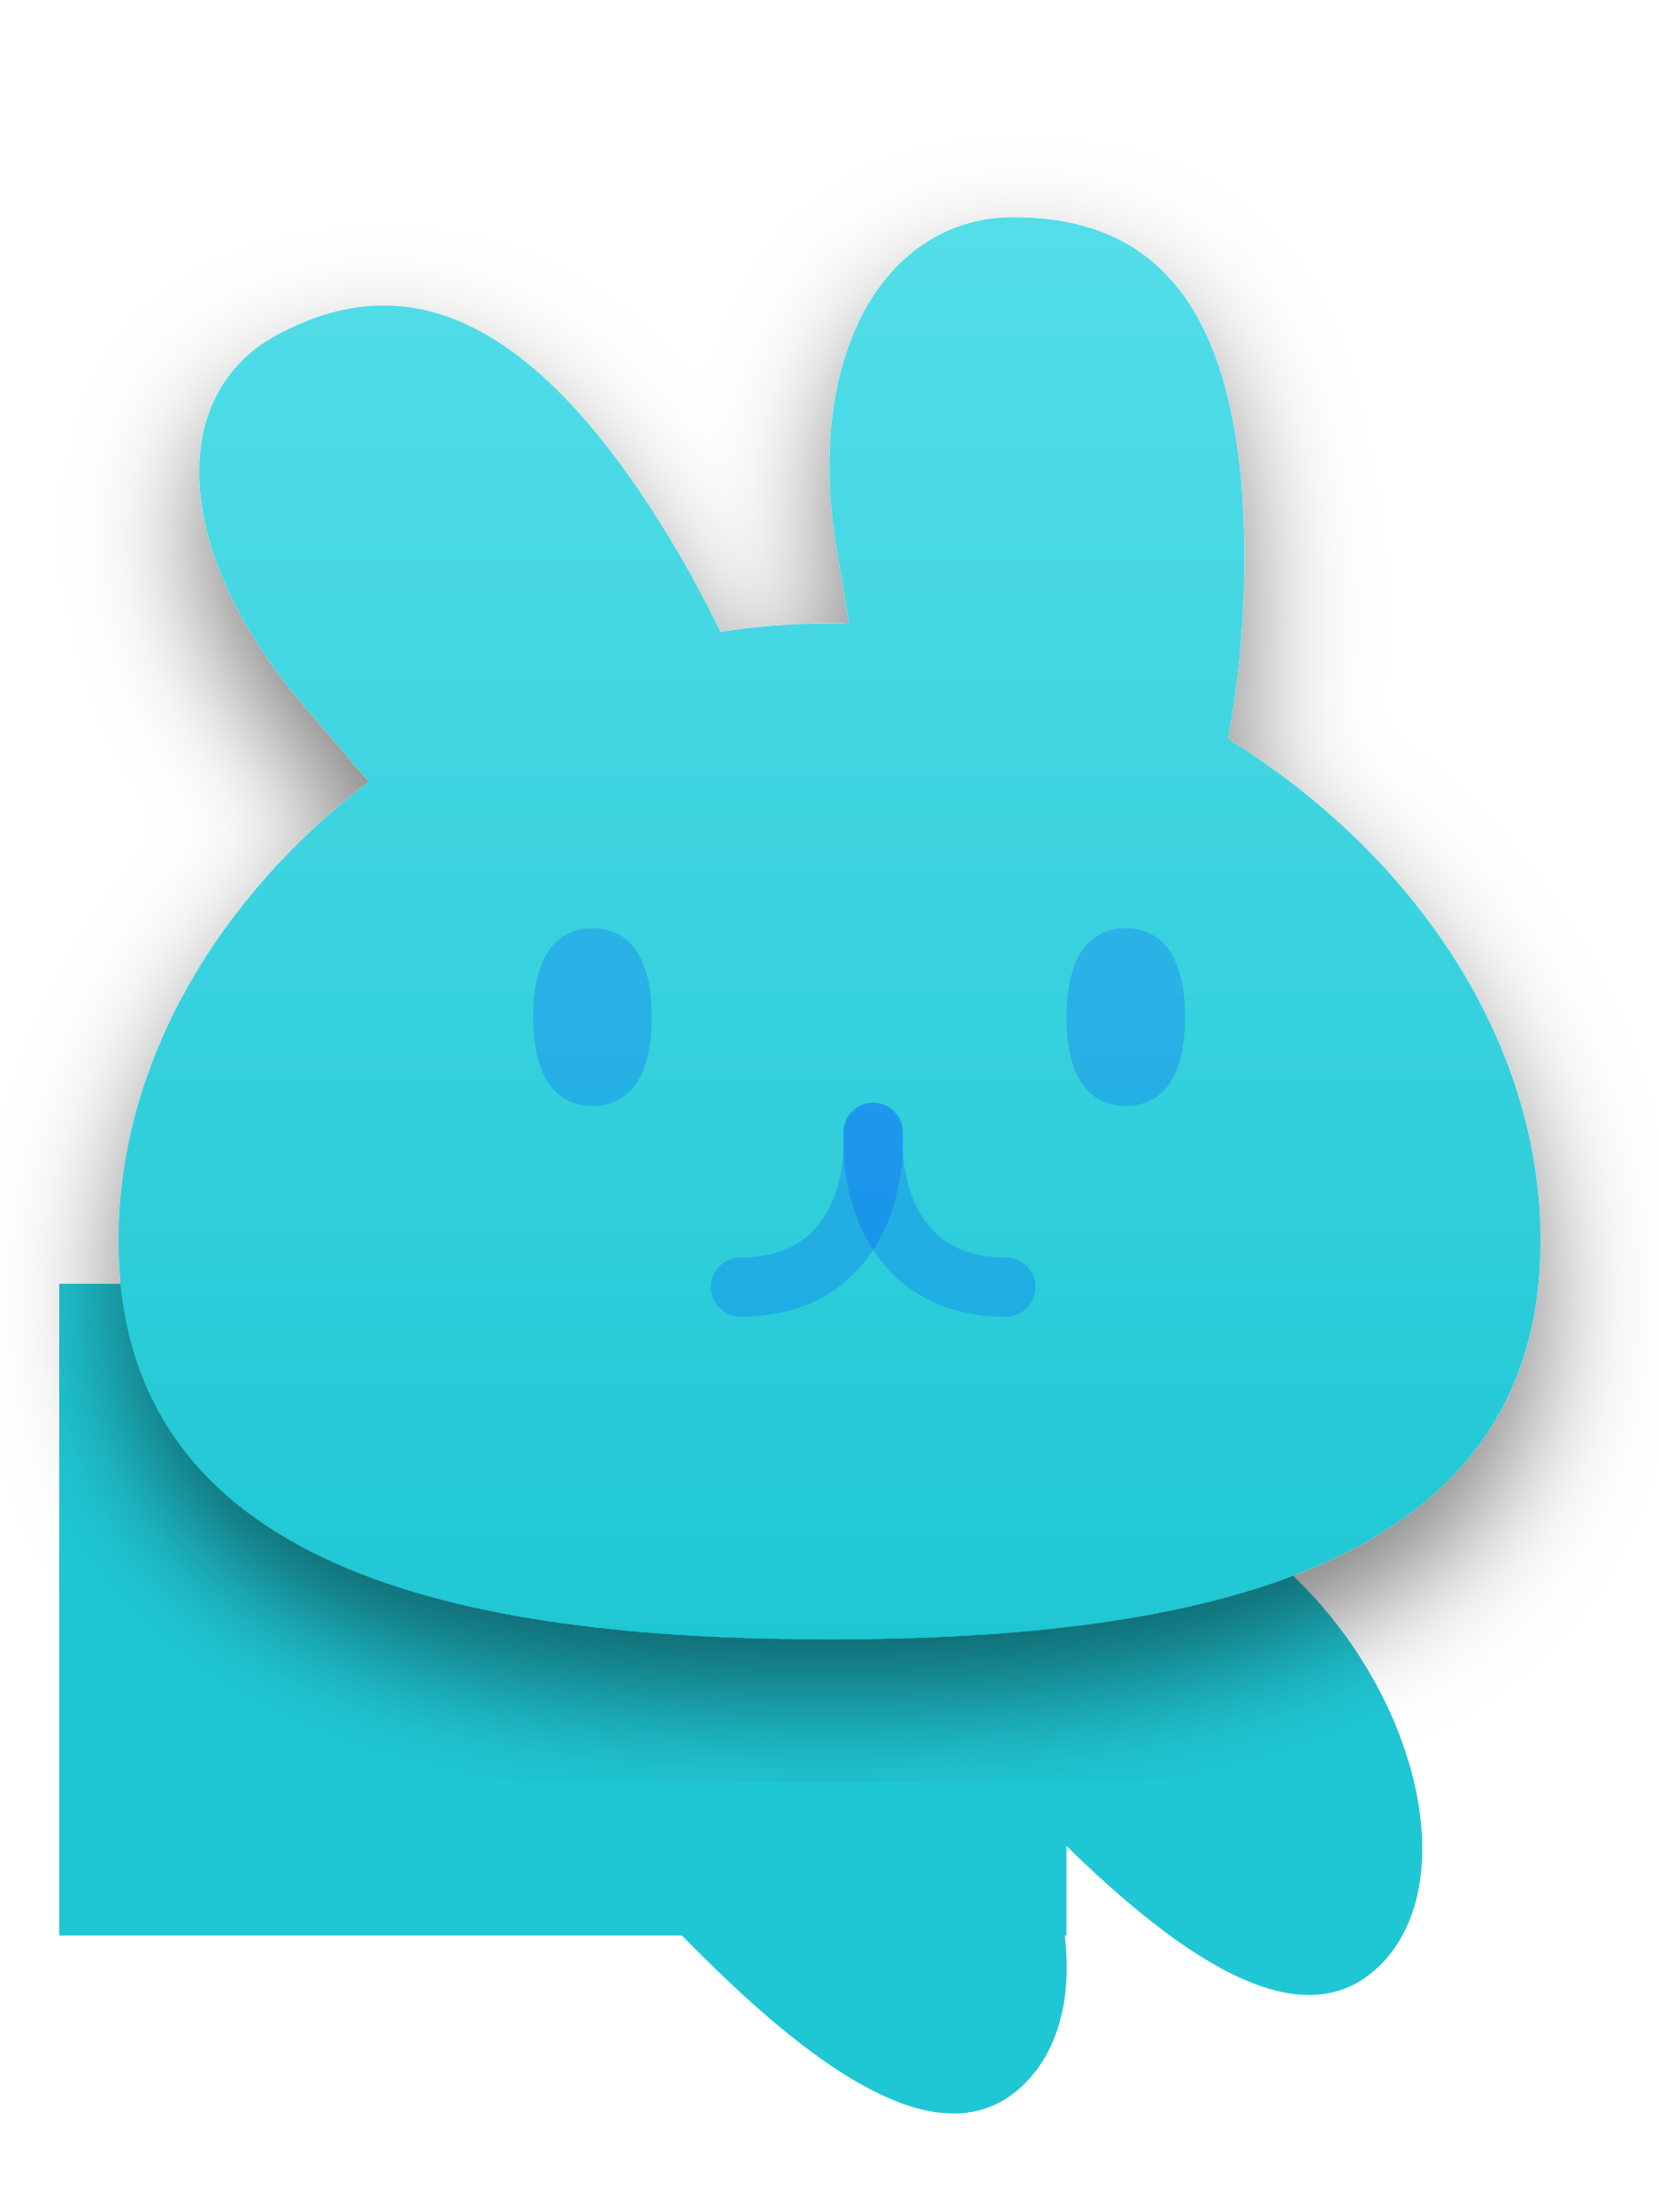
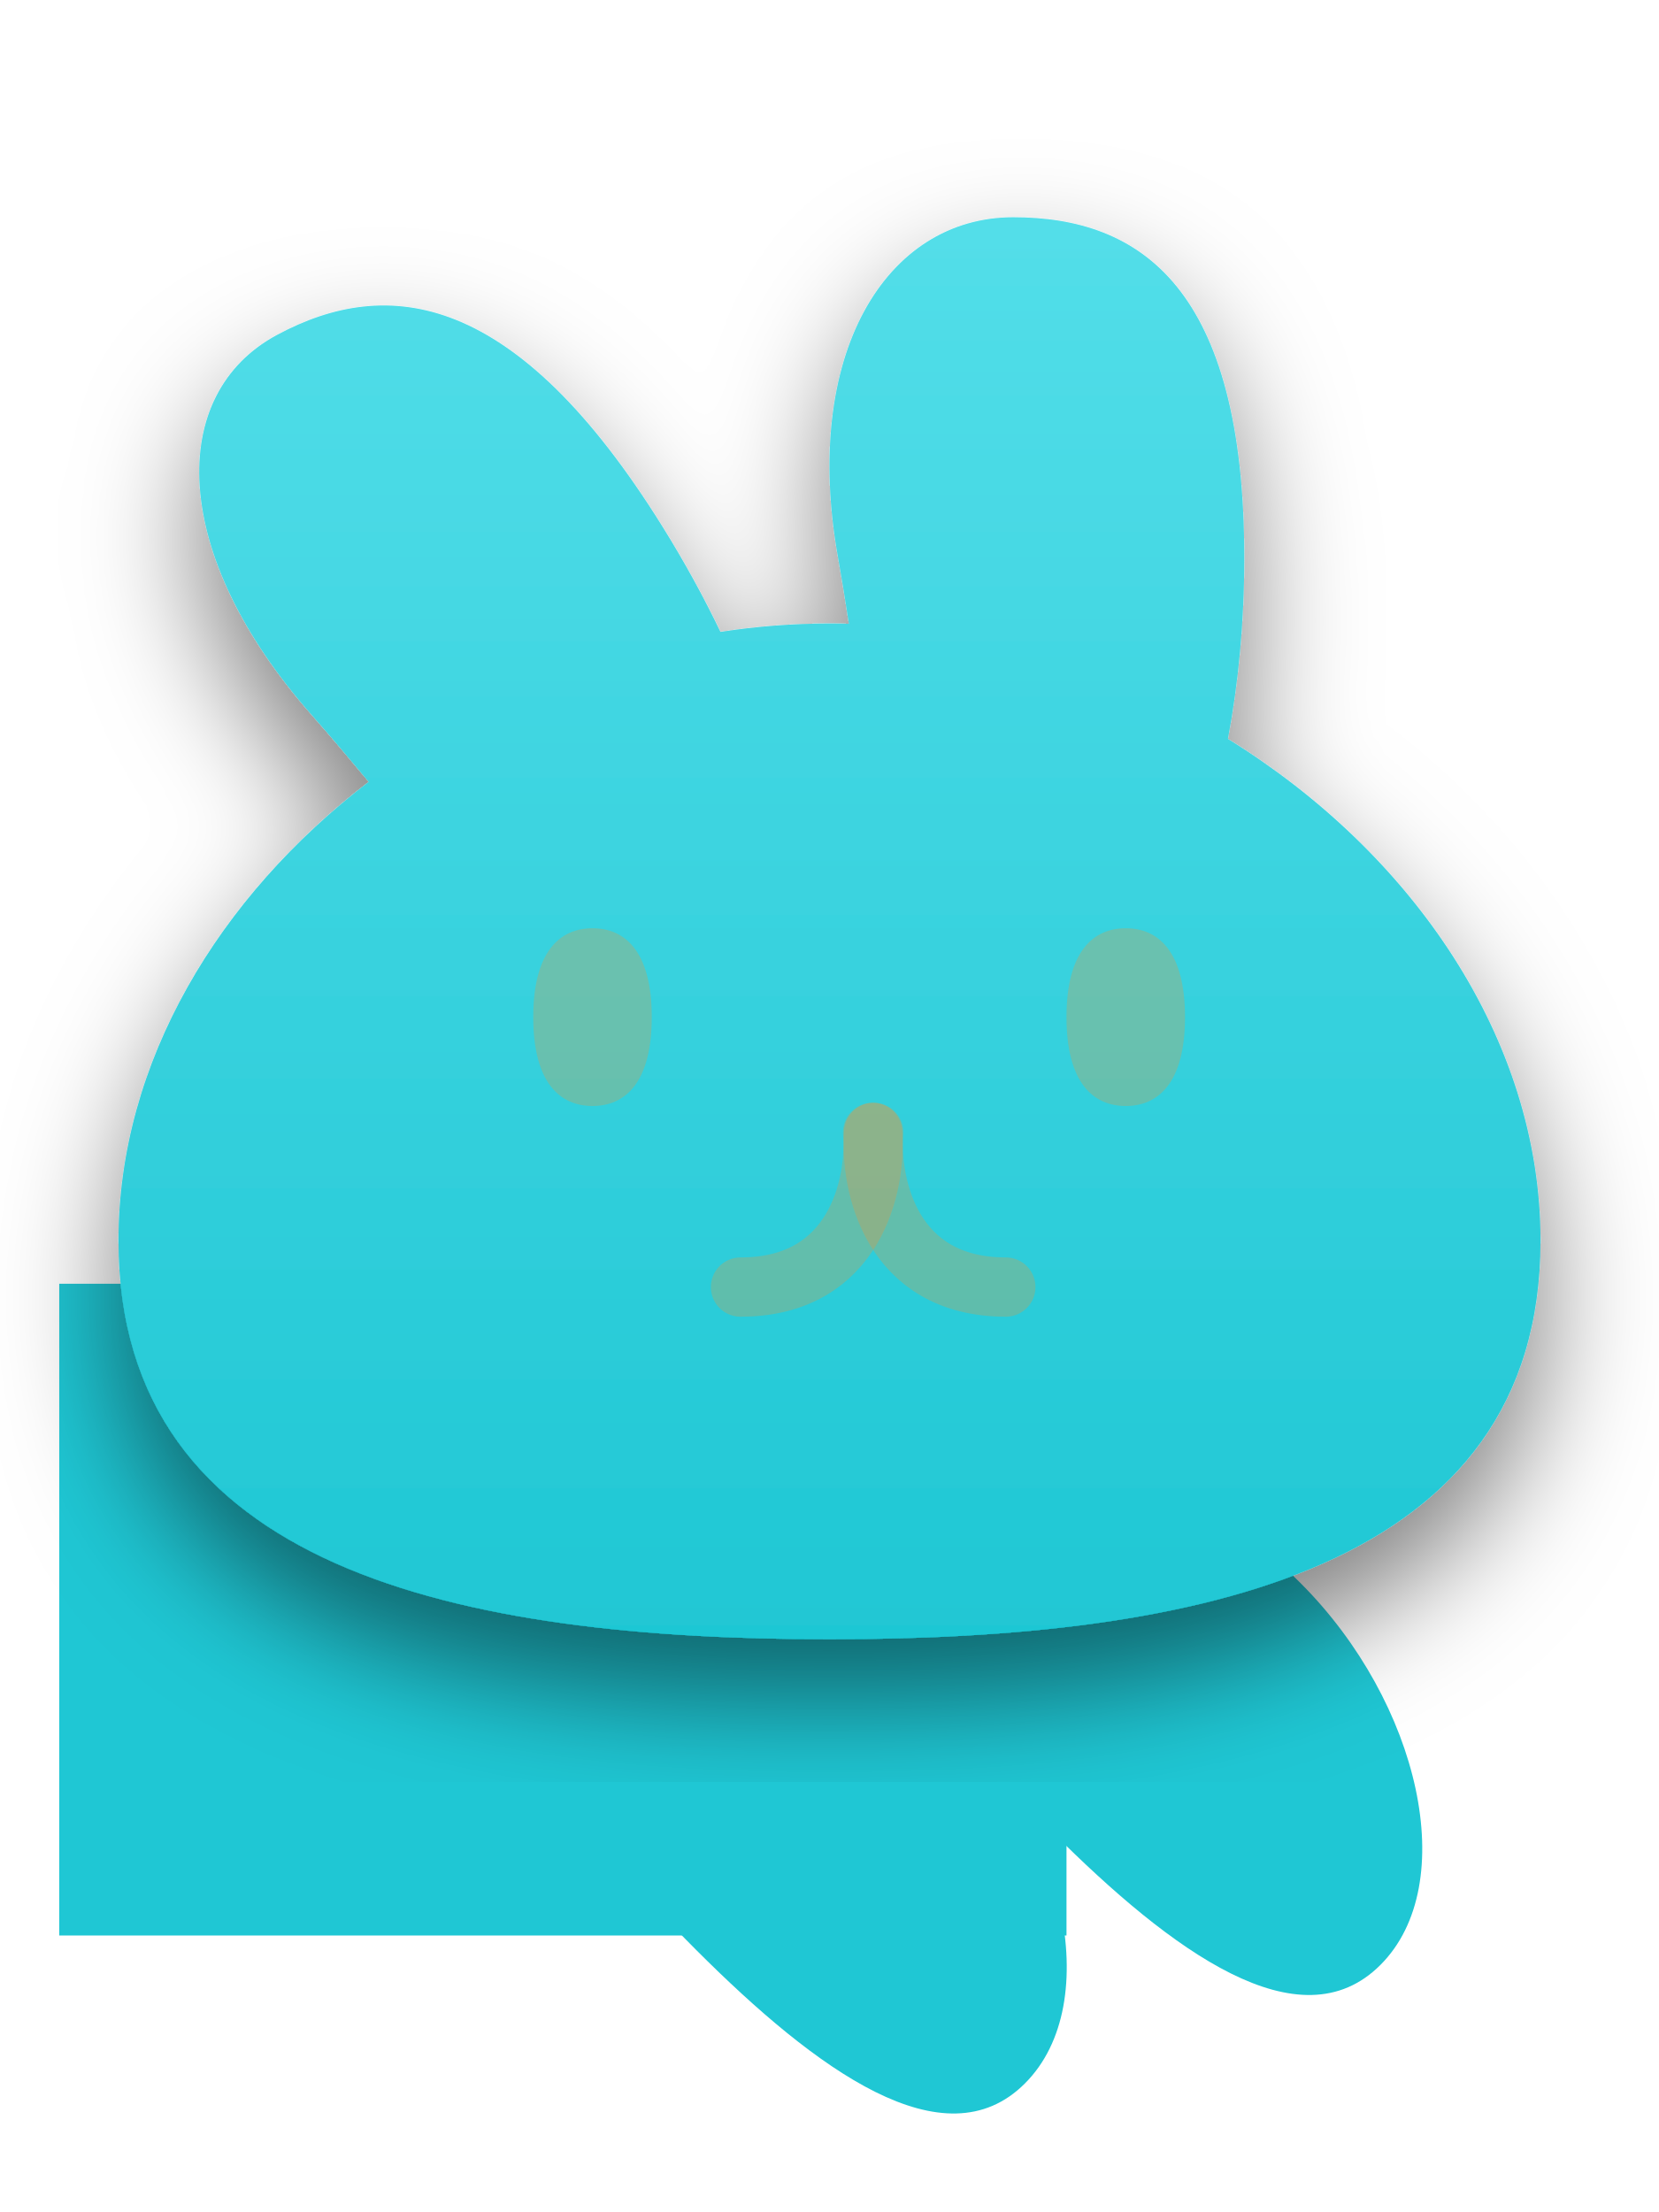
<svg xmlns="http://www.w3.org/2000/svg" width="24" height="32" viewBox="0 0 28 32" fill="none">
  <rect x="1" y="19" width="17" height="11" fill="#1FC7D4" />
  <path d="M9.507 24.706C8.146 26.067 9.738 28.231 11.755 30.249C13.773 32.267 15.938 33.858 17.298 32.497C18.659 31.137 17.968 28.071 15.951 26.053C13.933 24.036 10.868 23.345 9.507 24.706Z" fill="#1FC7D4" />
  <path d="M15.507 22.706C14.146 24.067 15.738 26.231 17.756 28.249C19.773 30.267 21.938 31.858 23.298 30.497C24.659 29.137 23.968 26.071 21.951 24.053C19.933 22.036 16.868 21.345 15.507 22.706Z" fill="#1FC7D4" />
  <g filter="url(#filter0_d)">
    <path fill-rule="evenodd" clip-rule="evenodd" d="M14.146 6.752C14.21 7.109 14.27 7.481 14.328 7.862C14.219 7.859 14.11 7.857 14 7.857C13.38 7.857 12.765 7.905 12.159 7.998C11.879 7.415 11.555 6.822 11.187 6.231C8.699 2.229 6.538 1.987 4.679 2.984C2.819 3.981 2.856 6.676 5.267 9.405C5.581 9.761 5.901 10.14 6.225 10.529C3.69 12.466 2 15.264 2 18.27C2 23.829 7.785 25 14 25C20.215 25 26 23.829 26 18.27C26 14.866 23.832 11.727 20.724 9.805C20.902 8.86 21 7.83 21 6.752C21 2.196 19.255 1 17.102 1C14.95 1 13.526 3.318 14.146 6.752Z" fill="url(#paint0_linear_bunnyhead_main)" />
  </g>
  <g transform="translate(2)">
-     <path d="M12.728 16.445C12.796 17.315 12.445 19.056 10.498 19.056" stroke="rgba(1, 83, 255, 0.25)" stroke-linecap="round" />
-     <path d="M12.746 16.445C12.678 17.315 13.03 19.056 14.976 19.056" stroke="rgba(1, 83, 255, 0.25)" stroke-linecap="round" />
-     <path d="M9 14.5C9 15.605 8.552 16 8 16C7.448 16 7 15.605 7 14.5C7 13.395 7.448 13 8 13C8.552 13 9 13.395 9 14.5Z" fill="rgba(1, 83, 255, 0.25)" />
-     <path d="M18 14.5C18 15.605 17.552 16 17 16C16.448 16 16 15.605 16 14.5C16 13.395 16.448 13 17 13C17.552 13 18 13.395 18 14.5Z" fill="rgba(1, 83, 255, 0.25)" />
+     <path d="M12.728 16.445C12.796 17.315 12.445 19.056 10.498 19.056" stroke="rgba(255, 145, 38, 0.25)" stroke-linecap="round" />
+     <path d="M12.746 16.445C12.678 17.315 13.03 19.056 14.976 19.056" stroke="rgba(255, 145, 38, 0.25)" stroke-linecap="round" />
+     <path d="M9 14.5C9 15.605 8.552 16 8 16C7.448 16 7 15.605 7 14.5C7 13.395 7.448 13 8 13C8.552 13 9 13.395 9 14.5Z" fill="rgba(255, 145, 38, 0.25)" />
+     <path d="M18 14.5C18 15.605 17.552 16 17 16C16.448 16 16 15.605 16 14.5C16 13.395 16.448 13 17 13C17.552 13 18 13.395 18 14.5Z" fill="rgba(255, 145, 38, 0.25)" />
  </g>
  <defs>
    <filter id="filter0_d">
      <feFlood flood-opacity="0" result="BackgroundImageFix" />
      <feColorMatrix in="SourceAlpha" type="matrix" values="0 0 0 0 0 0 0 0 0 0 0 0 0 0 0 0 0 0 127 0" />
      <feOffset dy="1" />
      <feGaussianBlur stdDeviation="1" />
      <feColorMatrix type="matrix" values="0 0 0 0 0 0 0 0 0 0 0 0 0 0 0 0 0 0 0.5 0" />
      <feBlend mode="normal" in2="BackgroundImageFix" result="effect1_dropShadow" />
      <feBlend mode="normal" in="SourceGraphic" in2="effect1_dropShadow" result="shape" />
    </filter>
    <linearGradient id="paint0_linear_bunnyhead_main" x1="14" y1="1" x2="14" y2="25" gradientUnits="userSpaceOnUse">
      <stop stop-color="#53DEE9" />
      <stop offset="1" stop-color="#1FC7D4" />
    </linearGradient>
  </defs>
</svg>
